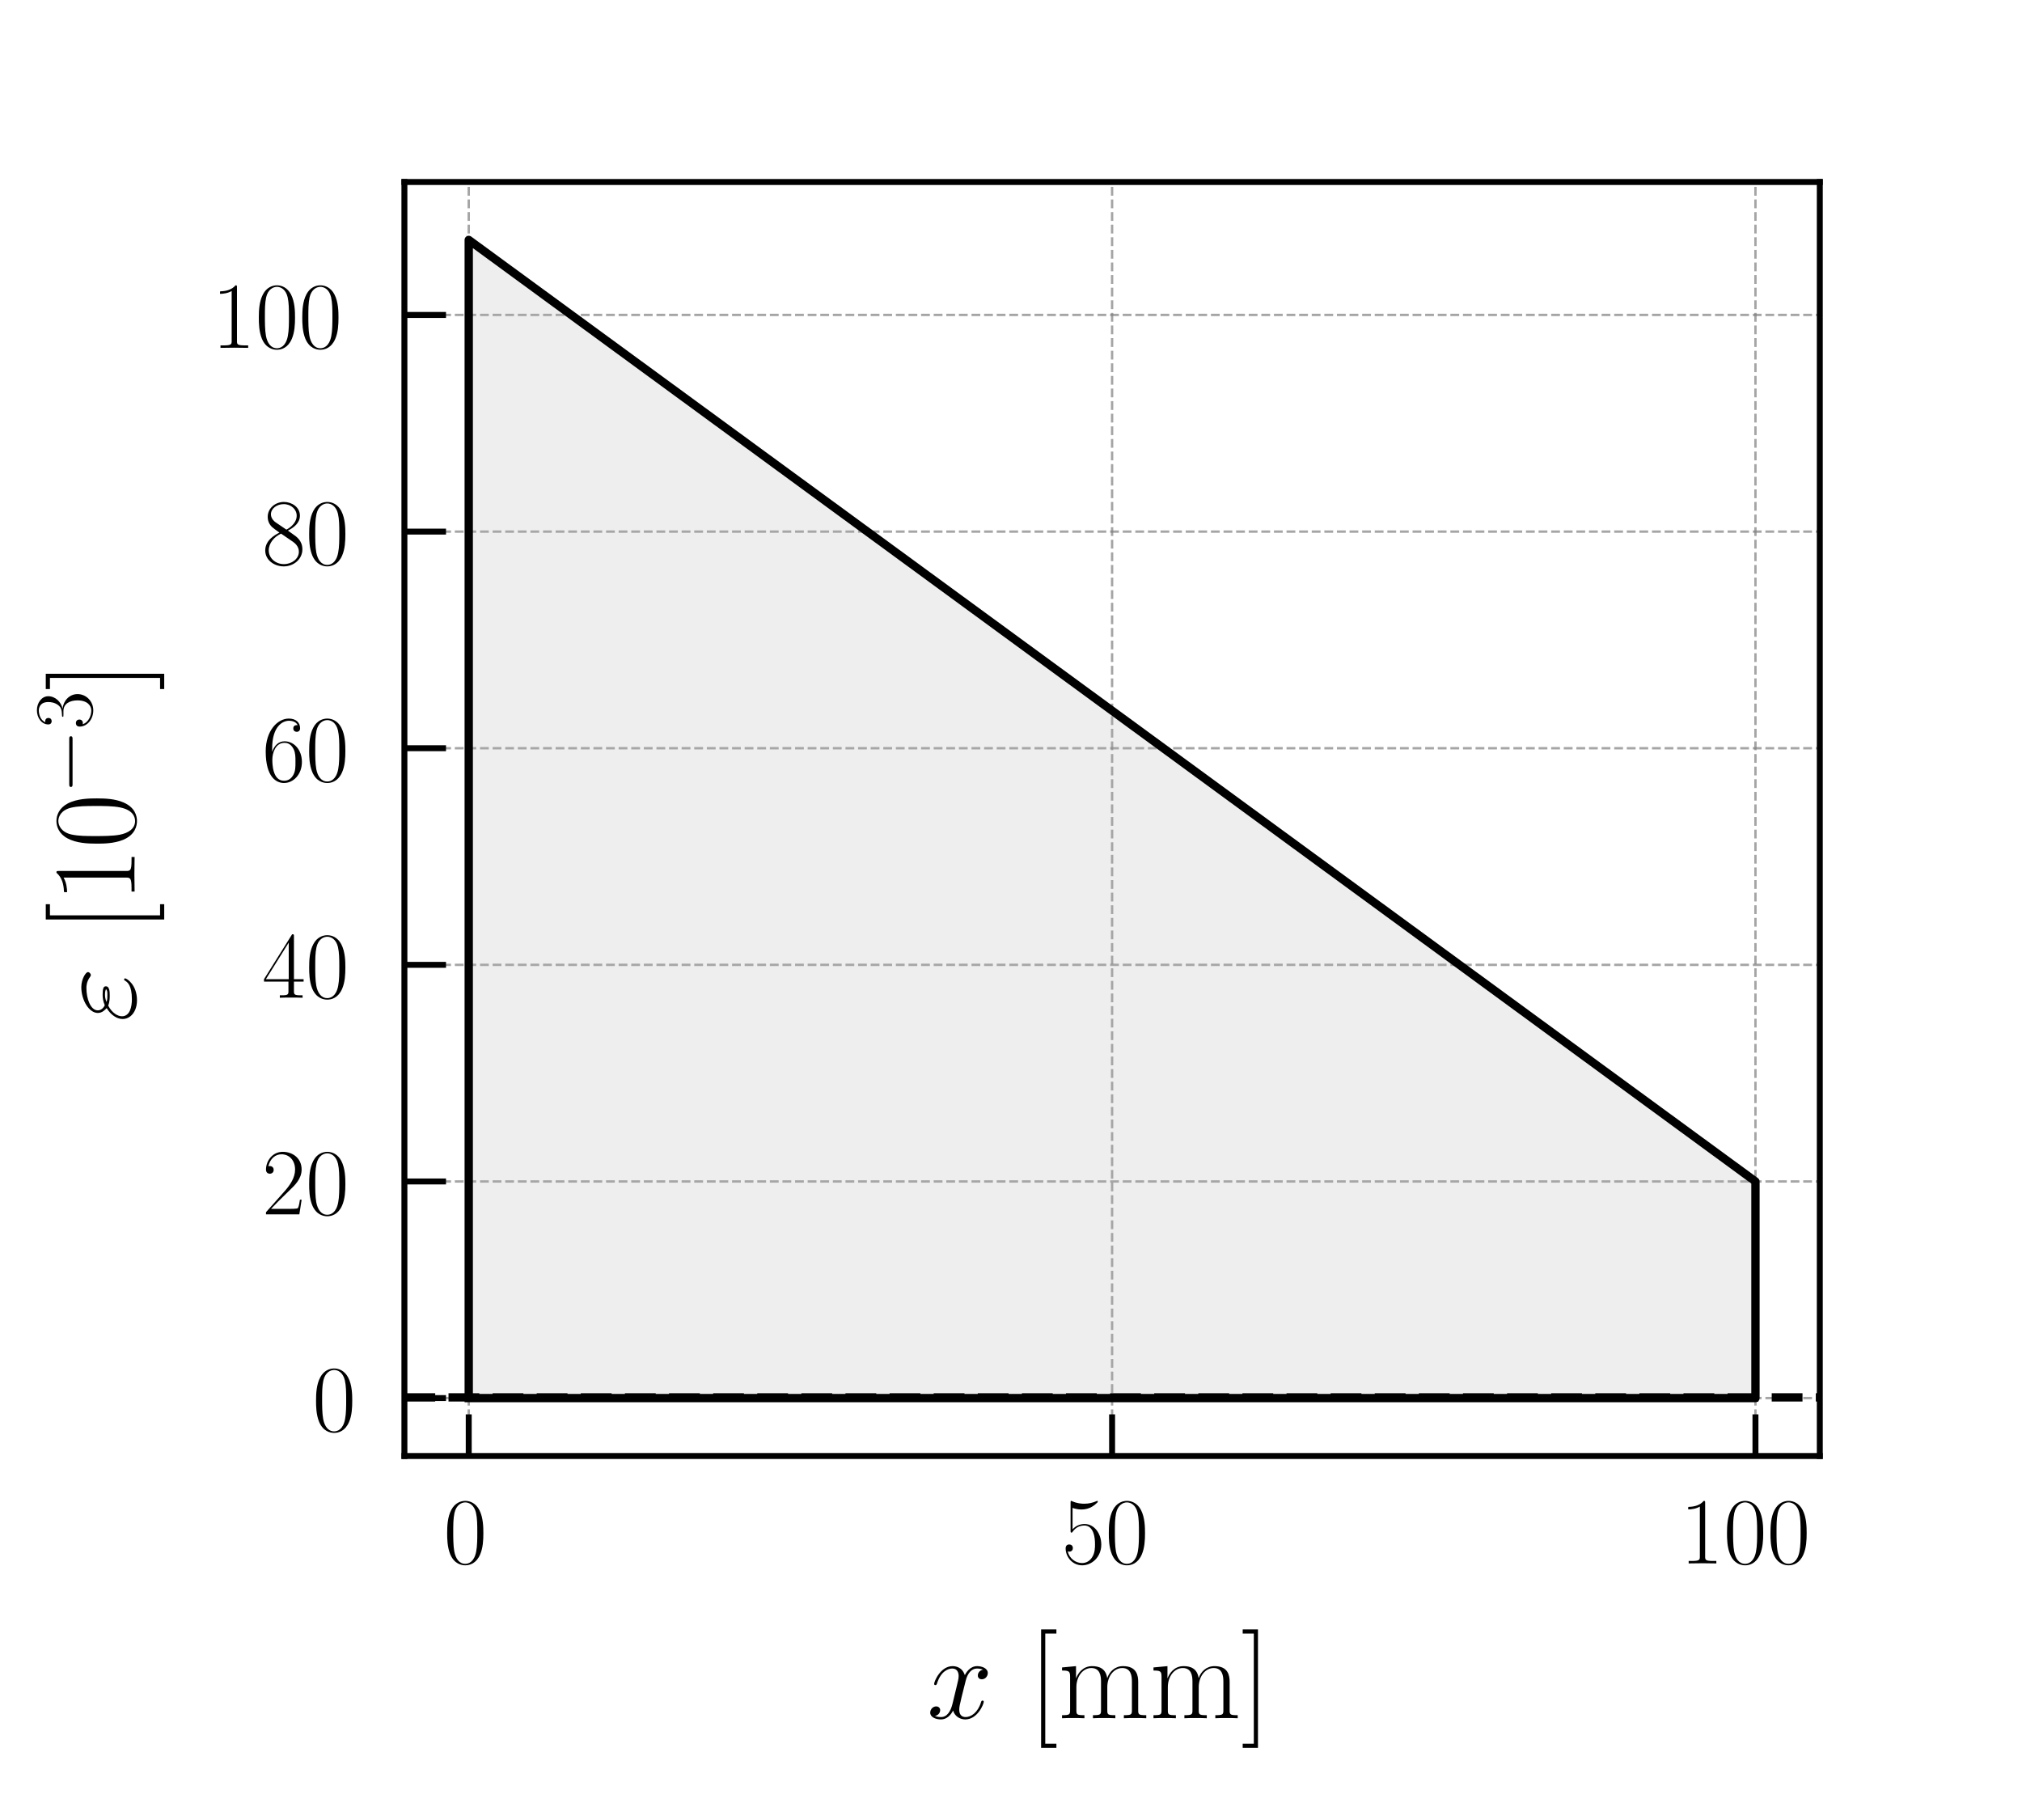
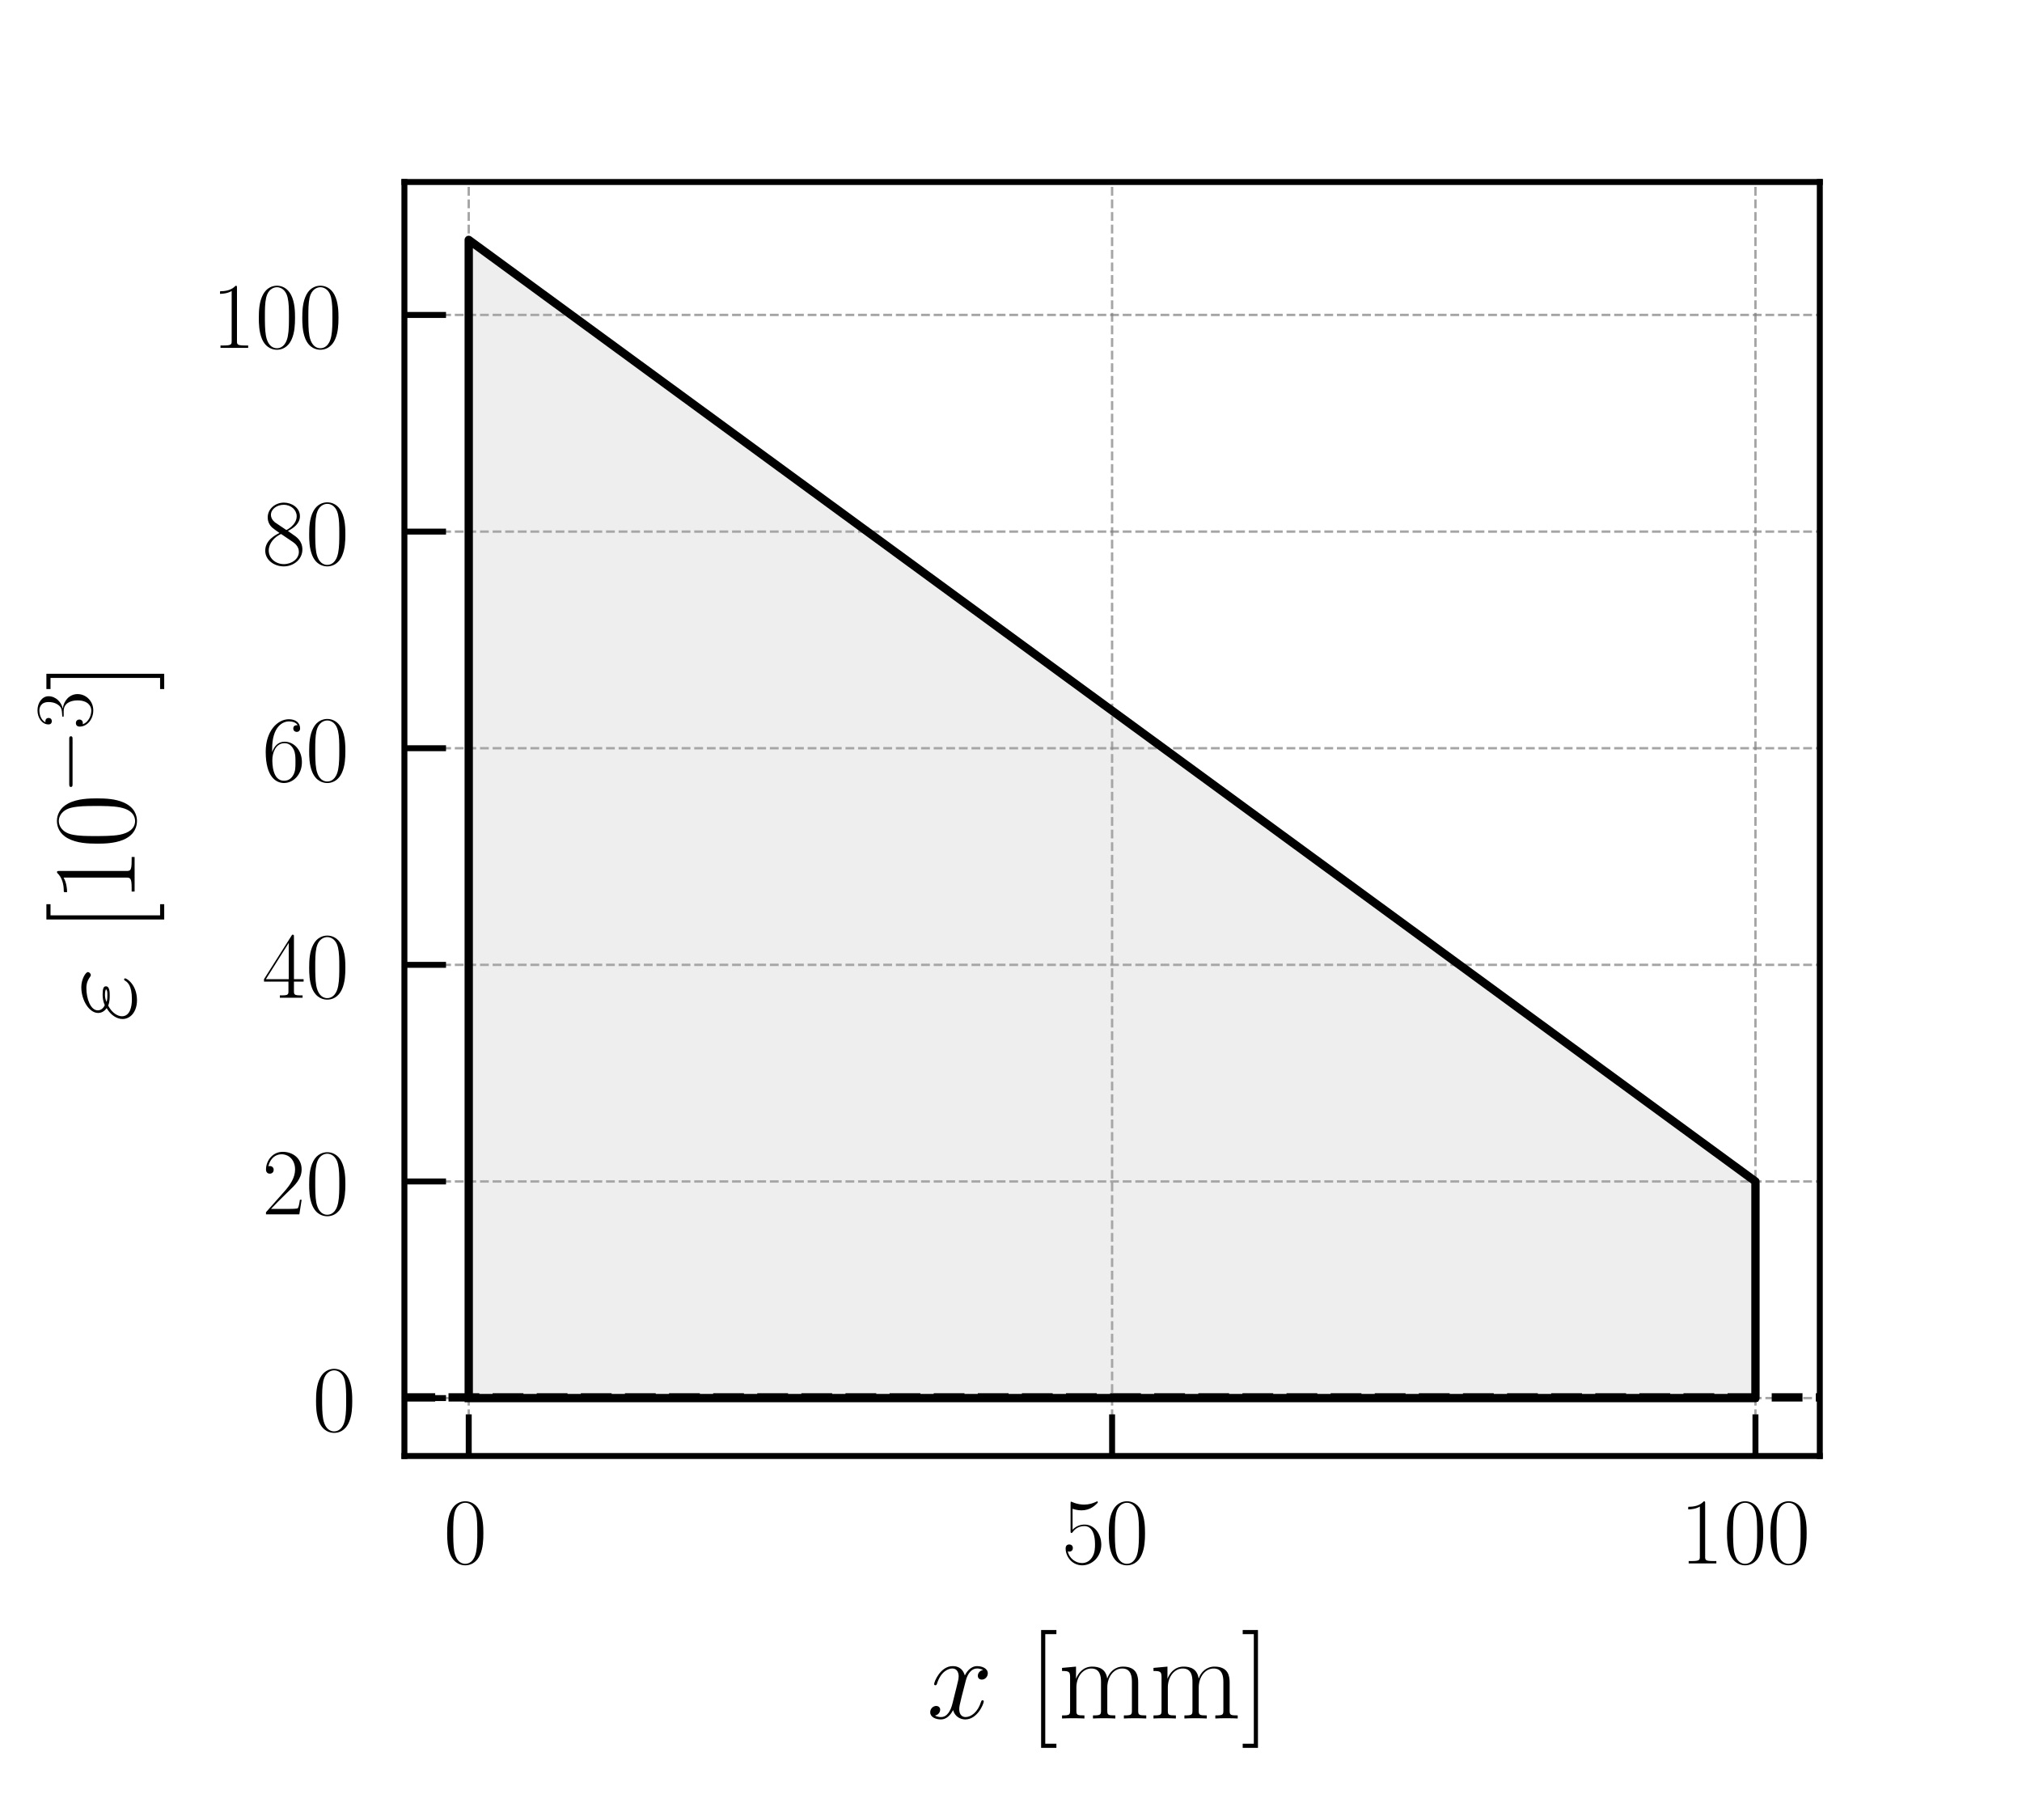
<svg xmlns="http://www.w3.org/2000/svg" xmlns:xlink="http://www.w3.org/1999/xlink" width="170.079pt" height="153.071pt" viewBox="0 0 170.079 153.071" version="1.1">
  <defs>
    <style type="text/css">*{stroke-linejoin: round; stroke-linecap: butt}</style>
  </defs>
  <g id="figure_1">
    <g id="patch_1">
      <path d="M 0 153.071  L 170.079 153.071  L 170.079 0  L 0 0  z " style="fill: #ffffff" />
    </g>
    <g id="axes_1">
      <g id="patch_2">
        <path d="M 34.016 122.457  L 153.071 122.457  L 153.071 15.307  L 34.016 15.307  z " style="fill: #ffffff" />
      </g>
      <g id="matplotlib.axis_1">
        <g id="xtick_1">
          <g id="line2d_1">
-             <path d="M 39.427 122.457  L 39.427 15.307  " clip-path="url(#pe8accfebc3)" style="fill: none; stroke-dasharray: 0.74,0.32; stroke-dashoffset: 0; stroke: #808080; stroke-opacity: 0.7; stroke-width: 0.2" />
+             <path d="M 39.427 122.457  L 39.427 15.307  " clip-path="url(#p8286b24134)" style="fill: none; stroke-dasharray: 0.74,0.32; stroke-dashoffset: 0; stroke: #808080; stroke-opacity: 0.7; stroke-width: 0.2" />
          </g>
          <g id="line2d_2">
            <defs>
-               <path id="m21824faa41" d="M 0 0  L 0 -3.5  " style="stroke: #000000; stroke-width: 0.5" />
-             </defs>
-             <g>
-               <use xlink:href="#m21824faa41" x="39.427" y="122.457" style="stroke: #000000; stroke-width: 0.5" />
+               <path id="m80aa327a16" d="M 0 0  L 0 -3.5  " style="stroke: #000000; stroke-width: 0.5" />
+             </defs>
+             <g>
+               <use xlink:href="#m80aa327a16" x="39.427" y="122.457" style="stroke: #000000; stroke-width: 0.5" />
            </g>
          </g>
          <g id="text_1">
            <g transform="translate(37.31025 131.4915) scale(0.08 -0.08)">
              <defs>
-                 <path id="CMR17-30" d="M 2688 2038  C 2688 2430 2682 3099 2413 3613  C 2176 4063 1798 4224 1466 4224  C 1158 4224 768 4082 525 3620  C 269 3137 243 2539 243 2038  C 243 1671 250 1112 448 623  C 723 -39 1216 -128 1466 -128  C 1760 -128 2208 -7 2470 604  C 2662 1048 2688 1568 2688 2038  z M 1466 -26  C 1056 -26 813 328 723 816  C 653 1196 653 1749 653 2109  C 653 2604 653 3015 736 3407  C 858 3954 1216 4121 1466 4121  C 1728 4121 2067 3947 2189 3420  C 2272 3054 2278 2623 2278 2109  C 2278 1691 2278 1176 2202 797  C 2067 96 1690 -26 1466 -26  z " transform="scale(0.015625)" />
+                 <path id="CMR17-30" d="M 2688 2025  C 2688 2416 2682 3080 2413 3591  C 2176 4039 1798 4198 1466 4198  C 1158 4198 768 4058 525 3597  C 269 3118 243 2524 243 2025  C 243 1661 250 1106 448 619  C 723 -39 1216 -128 1466 -128  C 1760 -128 2208 -7 2470 600  C 2662 1042 2688 1559 2688 2025  z M 1466 -26  C 1056 -26 813 325 723 812  C 653 1188 653 1738 653 2096  C 653 2588 653 2997 736 3387  C 858 3929 1216 4096 1466 4096  C 1728 4096 2067 3923 2189 3400  C 2272 3036 2278 2607 2278 2096  C 2278 1680 2278 1169 2202 792  C 2067 95 1690 -26 1466 -26  z " transform="scale(0.015625)" />
              </defs>
              <use xlink:href="#CMR17-30" transform="scale(0.996264)" />
            </g>
          </g>
        </g>
        <g id="xtick_2">
          <g id="line2d_3">
-             <path d="M 93.543 122.457  L 93.543 15.307  " clip-path="url(#pe8accfebc3)" style="fill: none; stroke-dasharray: 0.74,0.32; stroke-dashoffset: 0; stroke: #808080; stroke-opacity: 0.7; stroke-width: 0.2" />
+             <path d="M 93.543 122.457  L 93.543 15.307  " clip-path="url(#p8286b24134)" style="fill: none; stroke-dasharray: 0.74,0.32; stroke-dashoffset: 0; stroke: #808080; stroke-opacity: 0.7; stroke-width: 0.2" />
          </g>
          <g id="line2d_4">
            <g>
-               <use xlink:href="#m21824faa41" x="93.543" y="122.457" style="stroke: #000000; stroke-width: 0.5" />
+               <use xlink:href="#m80aa327a16" x="93.543" y="122.457" style="stroke: #000000; stroke-width: 0.5" />
            </g>
          </g>
          <g id="text_2">
            <g transform="translate(89.30912 131.4915) scale(0.08 -0.08)">
              <defs>
-                 <path id="CMR17-35" d="M 730 3750  C 794 3724 1056 3641 1325 3641  C 1920 3641 2246 3961 2432 4140  C 2432 4191 2432 4224 2394 4224  C 2387 4224 2374 4224 2323 4198  C 2099 4102 1837 4032 1517 4032  C 1325 4032 1037 4055 723 4191  C 653 4224 640 4224 634 4224  C 602 4224 595 4217 595 4090  L 595 2231  C 595 2113 595 2080 659 2080  C 691 2080 704 2093 736 2139  C 941 2435 1222 2560 1542 2560  C 1766 2560 2246 2415 2246 1293  C 2246 1087 2246 716 2054 422  C 1894 159 1645 25 1370 25  C 947 25 518 319 403 812  C 429 806 480 793 506 793  C 589 793 749 838 749 1036  C 749 1209 627 1280 506 1280  C 358 1280 262 1190 262 1011  C 262 454 704 -128 1382 -128  C 2042 -128 2669 441 2669 1267  C 2669 2054 2170 2662 1549 2662  C 1222 2662 947 2540 730 2304  L 730 3750  z " transform="scale(0.015625)" />
+                 <path id="CMR17-35" d="M 730 3692  C 794 3666 1056 3584 1325 3584  C 1920 3584 2246 3911 2432 4100  C 2432 4157 2432 4192 2394 4192  C 2387 4192 2374 4192 2323 4163  C 2099 4058 1837 3973 1517 3973  C 1325 3973 1037 3999 723 4139  C 653 4171 640 4171 634 4171  C 602 4171 595 4164 595 4037  L 595 2203  C 595 2089 595 2057 659 2057  C 691 2057 704 2070 736 2114  C 941 2401 1222 2522 1542 2522  C 1766 2522 2246 2382 2246 1289  C 2246 1085 2246 715 2054 421  C 1894 159 1645 25 1370 25  C 947 25 518 320 403 814  C 429 807 480 795 506 795  C 589 795 749 840 749 1038  C 749 1210 627 1280 506 1280  C 358 1280 262 1190 262 1011  C 262 454 704 -128 1382 -128  C 2042 -128 2669 440 2669 1264  C 2669 2030 2170 2624 1549 2624  C 1222 2624 947 2503 730 2274  L 730 3692  z " transform="scale(0.015625)" />
              </defs>
              <use xlink:href="#CMR17-35" transform="scale(0.996264)" />
              <use xlink:href="#CMR17-30" transform="translate(45.69048 0) scale(0.996264)" />
            </g>
          </g>
        </g>
        <g id="xtick_3">
          <g id="line2d_5">
-             <path d="M 147.659 122.457  L 147.659 15.307  " clip-path="url(#pe8accfebc3)" style="fill: none; stroke-dasharray: 0.74,0.32; stroke-dashoffset: 0; stroke: #808080; stroke-opacity: 0.7; stroke-width: 0.2" />
+             <path d="M 147.659 122.457  L 147.659 15.307  " clip-path="url(#p8286b24134)" style="fill: none; stroke-dasharray: 0.74,0.32; stroke-dashoffset: 0; stroke: #808080; stroke-opacity: 0.7; stroke-width: 0.2" />
          </g>
          <g id="line2d_6">
            <g>
-               <use xlink:href="#m21824faa41" x="147.659" y="122.457" style="stroke: #000000; stroke-width: 0.5" />
+               <use xlink:href="#m80aa327a16" x="147.659" y="122.457" style="stroke: #000000; stroke-width: 0.5" />
            </g>
          </g>
          <g id="text_3">
            <g transform="translate(141.308 131.4915) scale(0.08 -0.08)">
              <defs>
-                 <path id="CMR17-31" d="M 1702 4083  C 1702 4217 1696 4224 1606 4224  C 1357 3927 979 3833 621 3820  C 602 3820 570 3820 563 3808  C 557 3795 557 3782 557 3648  C 755 3648 1088 3686 1344 3839  L 1344 467  C 1344 243 1331 166 781 166  L 589 166  L 589 0  C 896 6 1216 12 1523 12  C 1830 12 2150 6 2458 0  L 2458 166  L 2266 166  C 1715 166 1702 236 1702 467  L 1702 4083  z " transform="scale(0.015625)" />
+                 <path id="CMR17-31" d="M 1702 4058  C 1702 4192 1696 4192 1606 4192  C 1357 3916 979 3827 621 3827  C 602 3827 570 3827 563 3808  C 557 3795 557 3782 557 3648  C 755 3648 1088 3686 1344 3839  L 1344 461  C 1344 236 1331 160 781 160  L 589 160  L 589 0  C 896 0 1216 0 1523 0  C 1830 0 2150 0 2458 0  L 2458 160  L 2266 160  C 1715 160 1702 230 1702 458  L 1702 4058  z " transform="scale(0.015625)" />
              </defs>
              <use xlink:href="#CMR17-31" transform="scale(0.996264)" />
              <use xlink:href="#CMR17-30" transform="translate(45.69048 0) scale(0.996264)" />
              <use xlink:href="#CMR17-30" transform="translate(91.38095 0) scale(0.996264)" />
            </g>
          </g>
        </g>
        <g id="text_4">
          <g transform="translate(77.96628 144.5132) scale(0.1 -0.1)">
            <defs>
-               <path id="CMMI12-78" d="M 3034 2624  C 2829 2585 2752 2431 2752 2310  C 2752 2156 2874 2105 2963 2105  C 3155 2105 3290 2271 3290 2444  C 3290 2694 2982 2816 2714 2816  C 2323 2816 2106 2451 2048 2329  C 1901 2790 1504 2816 1389 2816  C 736 2816 390 1993 390 1849  C 390 1823 416 1790 461 1790  C 512 1790 525 1829 538 1855  C 755 2572 1184 2687 1370 2687  C 1658 2687 1715 2438 1715 2284  C 1715 2143 1677 1993 1600 1678  L 1382 778  C 1286 390 1101 64 762 64  C 730 64 570 64 435 126  C 666 166 717 358 717 435  C 717 563 621 640 499 640  C 346 640 179 505 179 300  C 179 57 480 -64 755 -64  C 1062 -64 1280 153 1414 415  C 1517 64 1837 -64 2074 -64  C 2726 -64 3072 751 3072 896  C 3072 929 3046 955 3008 955  C 2950 955 2944 922 2925 870  C 2752 300 2381 64 2093 64  C 1869 64 1747 204 1747 467  C 1747 607 1773 712 1875 1146  L 2099 2039  C 2195 2425 2413 2687 2707 2687  C 2720 2687 2899 2687 3034 2624  z " transform="scale(0.015625)" />
-               <path id="CMR17-5b" d="M 1504 -1600  L 1504 -1376  L 902 -1376  L 902 4575  L 1504 4575  L 1504 4800  L 678 4800  L 678 -1600  L 1504 -1600  z " transform="scale(0.015625)" />
-               <path id="CMR17-6d" d="M 4326 1954  C 4326 2276 4269 2816 3507 2816  C 3072 2816 2771 2520 2656 2173  L 2650 2173  C 2573 2700 2195 2816 1837 2816  C 1331 2816 1069 2424 973 2166  L 966 2166  L 966 2816  L 211 2745  L 211 2578  C 589 2578 646 2540 646 2231  L 646 443  C 646 198 621 166 211 166  L 211 0  C 365 12 646 12 813 12  C 979 12 1267 12 1421 0  L 1421 166  C 1011 166 986 192 986 443  L 986 1678  C 986 2269 1344 2713 1792 2713  C 2266 2713 2317 2289 2317 1980  L 2317 443  C 2317 198 2291 166 1882 166  L 1882 0  C 2035 12 2317 12 2483 12  C 2650 12 2938 12 3091 0  L 3091 166  C 2682 166 2656 192 2656 443  L 2656 1678  C 2656 2269 3014 2713 3462 2713  C 3936 2713 3987 2289 3987 1980  L 3987 443  C 3987 198 3962 166 3552 166  L 3552 0  C 3706 12 3987 12 4154 12  C 4320 12 4608 12 4762 0  L 4762 166  C 4352 166 4326 192 4326 443  L 4326 1954  z " transform="scale(0.015625)" />
-               <path id="CMR17-5d" d="M 915 4800  L 90 4800  L 90 4575  L 691 4575  L 691 -1376  L 90 -1376  L 90 -1600  L 915 -1600  L 915 4800  z " transform="scale(0.015625)" />
+               <path id="CMMI12-78" d="M 3034 2606  C 2829 2567 2752 2414 2752 2293  C 2752 2139 2874 2088 2963 2088  C 3155 2088 3290 2254 3290 2427  C 3290 2695 2982 2816 2714 2816  C 2323 2816 2106 2433 2048 2312  C 1901 2816 1504 2816 1389 2816  C 736 2816 390 1980 390 1839  C 390 1814 416 1782 461 1782  C 512 1782 525 1820 538 1846  C 755 2555 1184 2689 1370 2689  C 1658 2689 1715 2420 1715 2267  C 1715 2127 1677 1980 1600 1673  L 1382 798  C 1286 415 1101 64 762 64  C 730 64 570 64 435 147  C 666 192 717 383 717 460  C 717 588 621 664 499 664  C 346 664 179 530 179 326  C 179 57 480 -64 755 -64  C 1062 -64 1280 179 1414 441  C 1517 64 1837 -64 2074 -64  C 2726 -64 3072 773 3072 913  C 3072 945 3046 971 3008 971  C 2950 971 2944 939 2925 888  C 2752 326 2381 64 2093 64  C 1869 64 1747 230 1747 492  C 1747 632 1773 734 1875 1156  L 2099 2024  C 2195 2408 2413 2689 2707 2689  C 2720 2689 2899 2689 3034 2606  z " transform="scale(0.015625)" />
+               <path id="CMR17-5b" d="M 1504 -1600  L 1504 -1377  L 902 -1377  L 902 4544  L 1504 4544  L 1504 4767  L 678 4767  L 678 -1600  L 1504 -1600  z " transform="scale(0.015625)" />
+               <path id="CMR17-6d" d="M 4326 1933  C 4326 2252 4269 2790 3507 2790  C 3072 2790 2771 2496 2656 2151  L 2650 2151  C 2573 2676 2195 2790 1837 2790  C 1331 2790 1069 2400 973 2144  L 966 2144  L 966 2790  L 211 2720  L 211 2554  C 589 2554 646 2515 646 2208  L 646 428  C 646 184 621 153 211 153  L 211 -13  C 365 0 646 0 813 0  C 979 0 1267 0 1421 -13  L 1421 153  C 1011 153 986 178 986 428  L 986 1658  C 986 2247 1344 2688 1792 2688  C 2266 2688 2317 2266 2317 1958  L 2317 428  C 2317 184 2291 153 1882 153  L 1882 -13  C 2035 0 2317 0 2483 0  C 2650 0 2938 0 3091 -13  L 3091 153  C 2682 153 2656 178 2656 428  L 2656 1658  C 2656 2247 3014 2688 3462 2688  C 3936 2688 3987 2266 3987 1958  L 3987 428  C 3987 184 3962 153 3552 153  L 3552 -13  C 3706 0 3987 0 4154 0  C 4320 0 4608 0 4762 -13  L 4762 153  C 4352 153 4326 178 4326 428  L 4326 1933  z " transform="scale(0.015625)" />
+               <path id="CMR17-5d" d="M 915 4767  L 90 4767  L 90 4544  L 691 4544  L 691 -1377  L 90 -1377  L 90 -1600  L 915 -1600  L 915 4767  z " transform="scale(0.015625)" />
            </defs>
            <use xlink:href="#CMMI12-78" transform="scale(0.996264)" />
            <use xlink:href="#CMR17-5b" transform="translate(85.51003 0) scale(0.996264)" />
            <use xlink:href="#CMR17-6d" transform="translate(110.3811 0) scale(0.996264)" />
            <use xlink:href="#CMR17-6d" transform="translate(187.3007 0) scale(0.996264)" />
            <use xlink:href="#CMR17-5d" transform="translate(264.2203 0) scale(0.996264)" />
          </g>
        </g>
      </g>
      <g id="matplotlib.axis_2">
        <g id="ytick_1">
          <g id="line2d_7">
-             <path d="M 34.016 117.586  L 153.071 117.586  " clip-path="url(#pe8accfebc3)" style="fill: none; stroke-dasharray: 0.74,0.32; stroke-dashoffset: 0; stroke: #808080; stroke-opacity: 0.7; stroke-width: 0.2" />
+             <path d="M 34.016 117.586  L 153.071 117.586  " clip-path="url(#p8286b24134)" style="fill: none; stroke-dasharray: 0.74,0.32; stroke-dashoffset: 0; stroke: #808080; stroke-opacity: 0.7; stroke-width: 0.2" />
          </g>
          <g id="line2d_8">
            <defs>
-               <path id="m70b6a3e660" d="M 0 0  L 3.5 0  " style="stroke: #000000; stroke-width: 0.5" />
-             </defs>
-             <g>
-               <use xlink:href="#m70b6a3e660" x="34.016" y="117.586" style="stroke: #000000; stroke-width: 0.5" />
+               <path id="ma06533547d" d="M 0 0  L 3.5 0  " style="stroke: #000000; stroke-width: 0.5" />
+             </defs>
+             <g>
+               <use xlink:href="#ma06533547d" x="34.016" y="117.586" style="stroke: #000000; stroke-width: 0.5" />
            </g>
          </g>
          <g id="text_5">
            <g transform="translate(26.28157 120.3537) scale(0.08 -0.08)">
              <use xlink:href="#CMR17-30" transform="scale(0.996264)" />
            </g>
          </g>
        </g>
        <g id="ytick_2">
          <g id="line2d_9">
-             <path d="M 34.016 99.367  L 153.071 99.367  " clip-path="url(#pe8accfebc3)" style="fill: none; stroke-dasharray: 0.74,0.32; stroke-dashoffset: 0; stroke: #808080; stroke-opacity: 0.7; stroke-width: 0.2" />
+             <path d="M 34.016 99.367  L 153.071 99.367  " clip-path="url(#p8286b24134)" style="fill: none; stroke-dasharray: 0.74,0.32; stroke-dashoffset: 0; stroke: #808080; stroke-opacity: 0.7; stroke-width: 0.2" />
          </g>
          <g id="line2d_10">
            <g>
-               <use xlink:href="#m70b6a3e660" x="34.016" y="99.367" style="stroke: #000000; stroke-width: 0.5" />
+               <use xlink:href="#ma06533547d" x="34.016" y="99.367" style="stroke: #000000; stroke-width: 0.5" />
            </g>
          </g>
          <g id="text_6">
            <g transform="translate(22.04738 102.1343) scale(0.08 -0.08)">
              <defs>
-                 <path id="CMR17-32" d="M 2669 990  L 2554 990  C 2490 537 2438 460 2413 422  C 2381 371 1920 371 1830 371  L 602 371  C 832 620 1280 1073 1824 1596  C 2214 1966 2669 2400 2669 3033  C 2669 3788 2067 4224 1395 4224  C 691 4224 262 3603 262 3027  C 262 2777 448 2745 525 2745  C 589 2745 781 2783 781 3007  C 781 3206 614 3264 525 3264  C 486 3264 448 3257 422 3244  C 544 3788 915 4057 1306 4057  C 1862 4057 2227 3616 2227 3033  C 2227 2477 1901 1998 1536 1583  L 262 147  L 262 0  L 2515 0  L 2669 990  z " transform="scale(0.015625)" />
+                 <path id="CMR17-32" d="M 2669 989  L 2554 989  C 2490 536 2438 459 2413 420  C 2381 369 1920 369 1830 369  L 602 369  C 832 619 1280 1072 1824 1597  C 2214 1967 2669 2402 2669 3035  C 2669 3790 2067 4224 1395 4224  C 691 4224 262 3604 262 3030  C 262 2780 448 2748 525 2748  C 589 2748 781 2787 781 3010  C 781 3207 614 3264 525 3264  C 486 3264 448 3258 422 3245  C 544 3790 915 4058 1306 4058  C 1862 4058 2227 3617 2227 3035  C 2227 2479 1901 2000 1536 1584  L 262 146  L 262 0  L 2515 0  L 2669 989  z " transform="scale(0.015625)" />
              </defs>
              <use xlink:href="#CMR17-32" transform="scale(0.996264)" />
              <use xlink:href="#CMR17-30" transform="translate(45.69048 0) scale(0.996264)" />
            </g>
          </g>
        </g>
        <g id="ytick_3">
          <g id="line2d_11">
-             <path d="M 34.016 81.148  L 153.071 81.148  " clip-path="url(#pe8accfebc3)" style="fill: none; stroke-dasharray: 0.74,0.32; stroke-dashoffset: 0; stroke: #808080; stroke-opacity: 0.7; stroke-width: 0.2" />
+             <path d="M 34.016 81.148  L 153.071 81.148  " clip-path="url(#p8286b24134)" style="fill: none; stroke-dasharray: 0.74,0.32; stroke-dashoffset: 0; stroke: #808080; stroke-opacity: 0.7; stroke-width: 0.2" />
          </g>
          <g id="line2d_12">
            <g>
-               <use xlink:href="#m70b6a3e660" x="34.016" y="81.148" style="stroke: #000000; stroke-width: 0.5" />
+               <use xlink:href="#ma06533547d" x="34.016" y="81.148" style="stroke: #000000; stroke-width: 0.5" />
            </g>
          </g>
          <g id="text_7">
            <g transform="translate(22.04738 83.91494) scale(0.08 -0.08)">
              <defs>
-                 <path id="CMR17-34" d="M 2150 4147  C 2150 4281 2144 4288 2029 4288  L 128 1254  L 128 1088  L 1779 1088  L 1779 460  C 1779 230 1766 166 1318 166  L 1197 166  L 1197 0  C 1402 12 1747 12 1965 12  C 2182 12 2528 12 2733 0  L 2733 166  L 2611 166  C 2163 166 2150 230 2150 460  L 2150 1088  L 2803 1088  L 2803 1254  L 2150 1254  L 2150 4147  z M 1798 3723  L 1798 1254  L 256 1254  L 1798 3723  z " transform="scale(0.015625)" />
+                 <path id="CMR17-34" d="M 2150 4122  C 2150 4256 2144 4256 2029 4256  L 128 1254  L 128 1088  L 1779 1088  L 1779 457  C 1779 224 1766 160 1318 160  L 1197 160  L 1197 0  C 1402 0 1747 0 1965 0  C 2182 0 2528 0 2733 0  L 2733 160  L 2611 160  C 2163 160 2150 224 2150 457  L 2150 1088  L 2803 1088  L 2803 1254  L 2150 1254  L 2150 4122  z M 1798 3703  L 1798 1254  L 256 1254  L 1798 3703  z " transform="scale(0.015625)" />
              </defs>
              <use xlink:href="#CMR17-34" transform="scale(0.996264)" />
              <use xlink:href="#CMR17-30" transform="translate(45.69048 0) scale(0.996264)" />
            </g>
          </g>
        </g>
        <g id="ytick_4">
          <g id="line2d_13">
-             <path d="M 34.016 62.928  L 153.071 62.928  " clip-path="url(#pe8accfebc3)" style="fill: none; stroke-dasharray: 0.74,0.32; stroke-dashoffset: 0; stroke: #808080; stroke-opacity: 0.7; stroke-width: 0.2" />
+             <path d="M 34.016 62.928  L 153.071 62.928  " clip-path="url(#p8286b24134)" style="fill: none; stroke-dasharray: 0.74,0.32; stroke-dashoffset: 0; stroke: #808080; stroke-opacity: 0.7; stroke-width: 0.2" />
          </g>
          <g id="line2d_14">
            <g>
-               <use xlink:href="#m70b6a3e660" x="34.016" y="62.928" style="stroke: #000000; stroke-width: 0.5" />
+               <use xlink:href="#ma06533547d" x="34.016" y="62.928" style="stroke: #000000; stroke-width: 0.5" />
            </g>
          </g>
          <g id="text_8">
            <g transform="translate(22.04738 65.69558) scale(0.08 -0.08)">
              <defs>
-                 <path id="CMR17-36" d="M 678 2198  C 678 3712 1395 4076 1811 4076  C 1946 4076 2272 4049 2400 3782  C 2298 3782 2106 3782 2106 3558  C 2106 3385 2246 3328 2336 3328  C 2394 3328 2566 3353 2566 3571  C 2566 3987 2246 4224 1805 4224  C 1043 4224 243 3411 243 2011  C 243 257 966 -128 1478 -128  C 2099 -128 2688 431 2688 1295  C 2688 2101 2170 2688 1517 2688  C 1126 2688 838 2430 678 1979  L 678 2198  z M 1478 25  C 691 25 691 1212 691 1450  C 691 1914 909 2585 1504 2585  C 1613 2585 1926 2585 2138 2140  C 2253 1889 2253 1624 2253 1302  C 2253 954 2253 696 2118 438  C 1978 173 1773 25 1478 25  z " transform="scale(0.015625)" />
+                 <path id="CMR17-36" d="M 678 2176  C 678 3690 1395 4032 1811 4032  C 1946 4032 2272 4009 2400 3776  C 2298 3776 2106 3776 2106 3553  C 2106 3381 2246 3323 2336 3323  C 2394 3323 2566 3348 2566 3560  C 2566 3954 2246 4179 1805 4179  C 1043 4179 243 3390 243 1984  C 243 253 966 -128 1478 -128  C 2099 -128 2688 427 2688 1283  C 2688 2081 2170 2662 1517 2662  C 1126 2662 838 2407 678 1960  L 678 2176  z M 1478 25  C 691 25 691 1200 691 1436  C 691 1896 909 2560 1504 2560  C 1613 2560 1926 2560 2138 2120  C 2253 1870 2253 1609 2253 1289  C 2253 944 2253 690 2118 434  C 1978 171 1773 25 1478 25  z " transform="scale(0.015625)" />
              </defs>
              <use xlink:href="#CMR17-36" transform="scale(0.996264)" />
              <use xlink:href="#CMR17-30" transform="translate(45.69048 0) scale(0.996264)" />
            </g>
          </g>
        </g>
        <g id="ytick_5">
          <g id="line2d_15">
-             <path d="M 34.016 44.709  L 153.071 44.709  " clip-path="url(#pe8accfebc3)" style="fill: none; stroke-dasharray: 0.74,0.32; stroke-dashoffset: 0; stroke: #808080; stroke-opacity: 0.7; stroke-width: 0.2" />
+             <path d="M 34.016 44.709  L 153.071 44.709  " clip-path="url(#p8286b24134)" style="fill: none; stroke-dasharray: 0.74,0.32; stroke-dashoffset: 0; stroke: #808080; stroke-opacity: 0.7; stroke-width: 0.2" />
          </g>
          <g id="line2d_16">
            <g>
-               <use xlink:href="#m70b6a3e660" x="34.016" y="44.709" style="stroke: #000000; stroke-width: 0.5" />
+               <use xlink:href="#ma06533547d" x="34.016" y="44.709" style="stroke: #000000; stroke-width: 0.5" />
            </g>
          </g>
          <g id="text_9">
            <g transform="translate(22.04738 47.47622) scale(0.08 -0.08)">
              <defs>
-                 <path id="CMR17-38" d="M 1741 2289  C 2144 2494 2554 2803 2554 3298  C 2554 3884 1990 4224 1472 4224  C 890 4224 378 3800 378 3215  C 378 3054 416 2777 666 2533  C 730 2469 998 2276 1171 2154  C 883 2006 211 1652 211 945  C 211 282 838 -128 1459 -128  C 2144 -128 2720 366 2720 1022  C 2720 1607 2330 1877 2074 2051  L 1741 2289  z M 902 2855  C 851 2887 595 3086 595 3388  C 595 3781 998 4076 1459 4076  C 1965 4076 2336 3716 2336 3298  C 2336 2700 1670 2359 1638 2359  C 1632 2359 1626 2359 1574 2398  L 902 2855  z M 2080 1536  C 2176 1466 2483 1253 2483 861  C 2483 385 2010 25 1472 25  C 890 25 448 443 448 951  C 448 1459 838 1884 1280 2083  L 2080 1536  z " transform="scale(0.015625)" />
+                 <path id="CMR17-38" d="M 1741 2264  C 2144 2467 2554 2773 2554 3263  C 2554 3841 1990 4179 1472 4179  C 890 4179 378 3759 378 3180  C 378 3021 416 2747 666 2505  C 730 2442 998 2251 1171 2130  C 883 1983 211 1634 211 934  C 211 279 838 -128 1459 -128  C 2144 -128 2720 362 2720 1010  C 2720 1590 2330 1857 2074 2029  L 1741 2264  z M 902 2822  C 851 2854 595 3051 595 3351  C 595 3739 998 4032 1459 4032  C 1965 4032 2336 3676 2336 3262  C 2336 2669 1670 2331 1638 2331  C 1632 2331 1626 2331 1574 2370  L 902 2822  z M 2080 1519  C 2176 1449 2483 1240 2483 851  C 2483 381 2010 25 1472 25  C 890 25 448 438 448 940  C 448 1443 838 1862 1280 2060  L 2080 1519  z " transform="scale(0.015625)" />
              </defs>
              <use xlink:href="#CMR17-38" transform="scale(0.996264)" />
              <use xlink:href="#CMR17-30" transform="translate(45.69048 0) scale(0.996264)" />
            </g>
          </g>
        </g>
        <g id="ytick_6">
          <g id="line2d_17">
-             <path d="M 34.016 26.489  L 153.071 26.489  " clip-path="url(#pe8accfebc3)" style="fill: none; stroke-dasharray: 0.74,0.32; stroke-dashoffset: 0; stroke: #808080; stroke-opacity: 0.7; stroke-width: 0.2" />
+             <path d="M 34.016 26.489  L 153.071 26.489  " clip-path="url(#p8286b24134)" style="fill: none; stroke-dasharray: 0.74,0.32; stroke-dashoffset: 0; stroke: #808080; stroke-opacity: 0.7; stroke-width: 0.2" />
          </g>
          <g id="line2d_18">
            <g>
-               <use xlink:href="#m70b6a3e660" x="34.016" y="26.489" style="stroke: #000000; stroke-width: 0.5" />
+               <use xlink:href="#ma06533547d" x="34.016" y="26.489" style="stroke: #000000; stroke-width: 0.5" />
            </g>
          </g>
          <g id="text_10">
            <g transform="translate(17.8132 29.25685) scale(0.08 -0.08)">
              <use xlink:href="#CMR17-31" transform="scale(0.996264)" />
              <use xlink:href="#CMR17-30" transform="translate(45.69048 0) scale(0.996264)" />
              <use xlink:href="#CMR17-30" transform="translate(91.38095 0) scale(0.996264)" />
            </g>
          </g>
        </g>
        <g id="text_11">
          <g transform="translate(11.32254 85.96197) rotate(-90) scale(0.1 -0.1)">
            <defs>
-               <path id="CMMI12-22" d="M 890 1427  C 1094 1344 1312 1344 1434 1344  C 1600 1344 1933 1344 1933 1554  C 1933 1683 1811 1728 1485 1728  C 1325 1728 1133 1708 909 1612  C 710 1708 634 1853 634 1991  C 634 2379 1261 2604 1830 2604  C 1939 2604 2170 2604 2438 2410  C 2477 2385 2496 2366 2541 2366  C 2618 2366 2701 2448 2701 2523  C 2701 2636 2330 2880 1888 2880  C 1171 2880 493 2454 493 1991  C 493 1759 646 1612 755 1508  C 384 1288 166 953 166 649  C 166 221 563 -128 1178 -128  C 2022 -128 2362 426 2362 513  C 2362 544 2336 568 2304 568  C 2272 568 2259 550 2234 513  C 2163 395 1997 147 1235 147  C 838 147 314 246 314 686  C 314 897 474 1213 890 1427  z M 1088 1517  C 1261 1599 1427 1599 1472 1599  C 1651 1599 1683 1581 1786 1545  C 1677 1472 1664 1472 1434 1472  C 1318 1472 1216 1472 1088 1517  z " transform="scale(0.015625)" />
+               <path id="CMMI12-22" d="M 890 1427  C 1094 1345 1312 1345 1434 1345  C 1600 1345 1933 1345 1933 1550  C 1933 1678 1811 1728 1485 1728  C 1325 1728 1133 1709 909 1613  C 710 1708 634 1852 634 1990  C 634 2379 1261 2606 1830 2606  C 1939 2606 2170 2606 2438 2411  C 2477 2387 2496 2367 2541 2367  C 2618 2367 2701 2449 2701 2526  C 2701 2639 2330 2880 1888 2880  C 1171 2880 493 2449 493 1972  C 493 1734 646 1586 755 1509  C 384 1301 166 961 166 652  C 166 219 563 -128 1178 -128  C 2022 -128 2362 424 2362 512  C 2362 543 2336 568 2304 568  C 2272 568 2259 549 2234 512  C 2163 395 1997 146 1235 146  C 838 146 314 245 314 686  C 314 898 474 1214 890 1427  z M 1088 1518  C 1261 1600 1427 1600 1472 1600  C 1651 1600 1683 1583 1786 1545  C 1677 1472 1664 1472 1434 1472  C 1318 1472 1216 1472 1088 1518  z " transform="scale(0.015625)" />
              <path id="CMSY10-0" d="M 4218 1472  C 4326 1472 4442 1472 4442 1600  C 4442 1728 4326 1728 4218 1728  L 755 1728  C 646 1728 531 1728 531 1600  C 531 1472 646 1472 755 1472  L 4218 1472  z " transform="scale(0.015625)" />
-               <path id="CMR17-33" d="M 1414 2176  C 1984 2176 2234 1673 2234 1094  C 2234 322 1824 25 1453 25  C 1114 25 563 193 390 691  C 422 678 454 678 486 678  C 640 678 755 780 755 947  C 755 1132 614 1216 486 1216  C 378 1216 211 1164 211 927  C 211 335 787 -128 1466 -128  C 2176 -128 2720 432 2720 1087  C 2720 1718 2208 2176 1600 2246  C 2086 2347 2554 2776 2554 3353  C 2554 3856 2048 4224 1472 4224  C 890 4224 378 3862 378 3347  C 378 3123 544 3084 627 3084  C 762 3084 877 3167 877 3334  C 877 3500 762 3584 627 3584  C 602 3584 570 3584 544 3571  C 730 3999 1235 4076 1459 4076  C 1683 4076 2106 3966 2106 3347  C 2106 3167 2080 2851 1862 2574  C 1670 2329 1453 2316 1242 2297  C 1210 2297 1062 2284 1037 2284  C 992 2278 966 2272 966 2227  C 966 2182 973 2176 1101 2176  L 1414 2176  z " transform="scale(0.015625)" />
+               <path id="CMR17-33" d="M 1414 2157  C 1984 2157 2234 1662 2234 1090  C 2234 320 1824 25 1453 25  C 1114 25 563 194 390 693  C 422 680 454 680 486 680  C 640 680 755 782 755 948  C 755 1133 614 1216 486 1216  C 378 1216 211 1165 211 926  C 211 335 787 -128 1466 -128  C 2176 -128 2720 430 2720 1085  C 2720 1707 2208 2157 1600 2227  C 2086 2328 2554 2756 2554 3329  C 2554 3820 2048 4179 1472 4179  C 890 4179 378 3829 378 3329  C 378 3110 544 3072 627 3072  C 762 3072 877 3155 877 3321  C 877 3486 762 3569 627 3569  C 602 3569 570 3569 544 3557  C 730 3959 1235 4032 1459 4032  C 1683 4032 2106 3925 2106 3320  C 2106 3143 2080 2828 1862 2550  C 1670 2304 1453 2304 1242 2284  C 1210 2284 1062 2269 1037 2269  C 992 2263 966 2257 966 2208  C 966 2163 973 2157 1101 2157  L 1414 2157  z " transform="scale(0.015625)" />
            </defs>
            <use xlink:href="#CMMI12-22" transform="scale(0.996264)" />
            <use xlink:href="#CMR17-5b" transform="translate(75.72616 0) scale(0.996264)" />
            <use xlink:href="#CMR17-31" transform="translate(100.5972 0) scale(0.996264)" />
            <use xlink:href="#CMR17-30" transform="translate(146.2877 0) scale(0.996264)" />
            <use xlink:href="#CMSY10-0" transform="translate(191.9782 36.15364) scale(0.697382)" />
            <use xlink:href="#CMR17-33" transform="translate(246.2192 36.15364) scale(0.697382)" />
            <use xlink:href="#CMR17-5d" transform="translate(278.7005 0) scale(0.996264)" />
          </g>
        </g>
      </g>
      <g id="patch_3">
-         <path d="M 39.427 117.586  L 147.659 117.586  L 147.659 99.367  L 39.427 20.178  z " clip-path="url(#pe8accfebc3)" style="fill: #a9a9a9; opacity: 0.2; stroke: #a9a9a9; stroke-width: 0.5; stroke-linejoin: miter" />
+         <path d="M 39.427 117.586  L 147.659 117.586  L 147.659 99.367  L 39.427 20.178  z " clip-path="url(#p8286b24134)" style="fill: #a9a9a9; opacity: 0.2; stroke: #a9a9a9; stroke-width: 0.5; stroke-linejoin: miter" />
      </g>
      <g id="line2d_19">
-         <path d="M 39.427 117.586  L 147.659 117.586  L 147.659 99.367  L 39.427 20.178  L 39.427 117.586  " clip-path="url(#pe8accfebc3)" style="fill: none; stroke: #000000; stroke-width: 0.7; stroke-linecap: square" />
+         <path d="M 39.427 117.586  L 147.659 117.586  L 147.659 99.367  L 39.427 20.178  L 39.427 117.586  " clip-path="url(#p8286b24134)" style="fill: none; stroke: #000000; stroke-width: 0.7; stroke-linecap: square" />
      </g>
      <g id="line2d_20">
-         <path d="M 34.016 117.528  L 153.071 117.528  " clip-path="url(#pe8accfebc3)" style="fill: none; stroke-dasharray: 2.59,1.12; stroke-dashoffset: 0; stroke: #000000; stroke-width: 0.7" />
+         <path d="M 34.016 117.528  L 153.071 117.528  " clip-path="url(#p8286b24134)" style="fill: none; stroke-dasharray: 2.59,1.12; stroke-dashoffset: 0; stroke: #000000; stroke-width: 0.7" />
      </g>
      <g id="patch_4">
        <path d="M 34.016 122.457  L 34.016 15.307  " style="fill: none; stroke: #000000; stroke-width: 0.5; stroke-linejoin: miter; stroke-linecap: square" />
      </g>
      <g id="patch_5">
        <path d="M 153.071 122.457  L 153.071 15.307  " style="fill: none; stroke: #000000; stroke-width: 0.5; stroke-linejoin: miter; stroke-linecap: square" />
      </g>
      <g id="patch_6">
        <path d="M 34.016 122.457  L 153.071 122.457  " style="fill: none; stroke: #000000; stroke-width: 0.5; stroke-linejoin: miter; stroke-linecap: square" />
      </g>
      <g id="patch_7">
        <path d="M 34.016 15.307  L 153.071 15.307  " style="fill: none; stroke: #000000; stroke-width: 0.5; stroke-linejoin: miter; stroke-linecap: square" />
      </g>
    </g>
  </g>
  <defs>
-     <clipPath id="pe8accfebc3">
+     <clipPath id="p8286b24134">
      <rect x="34.016" y="15.307" width="119.055" height="107.15" />
    </clipPath>
  </defs>
</svg>
